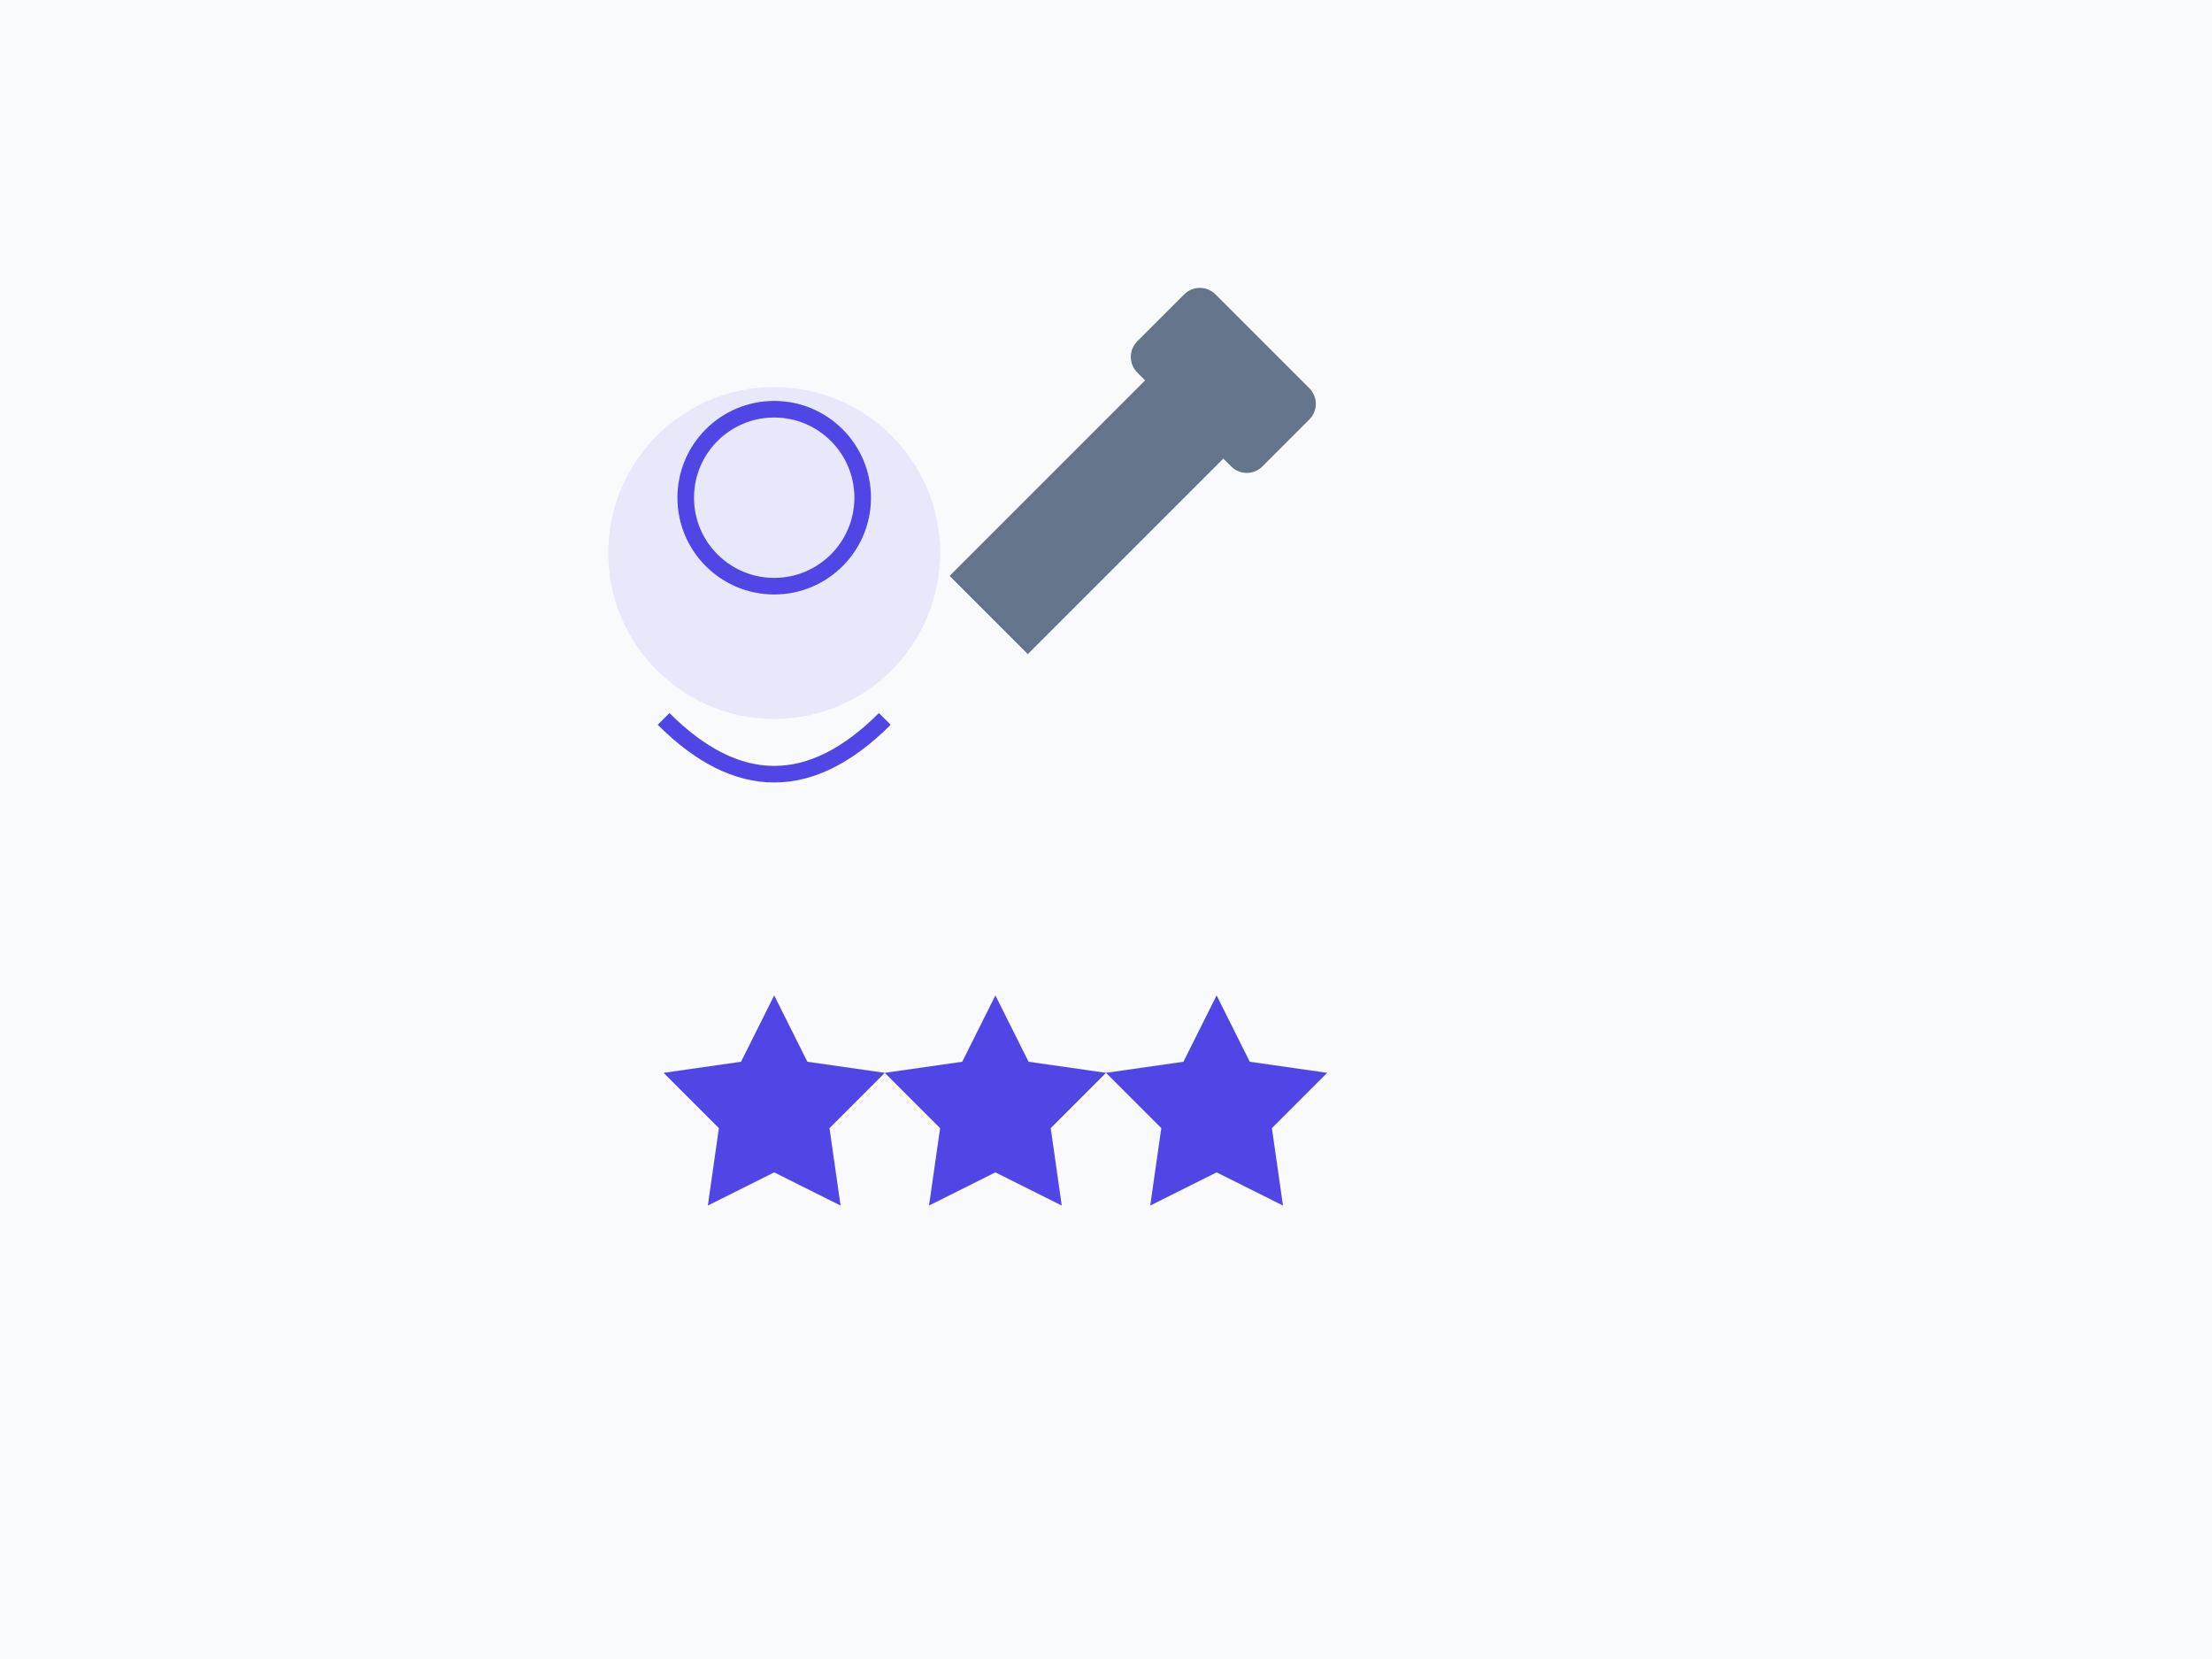
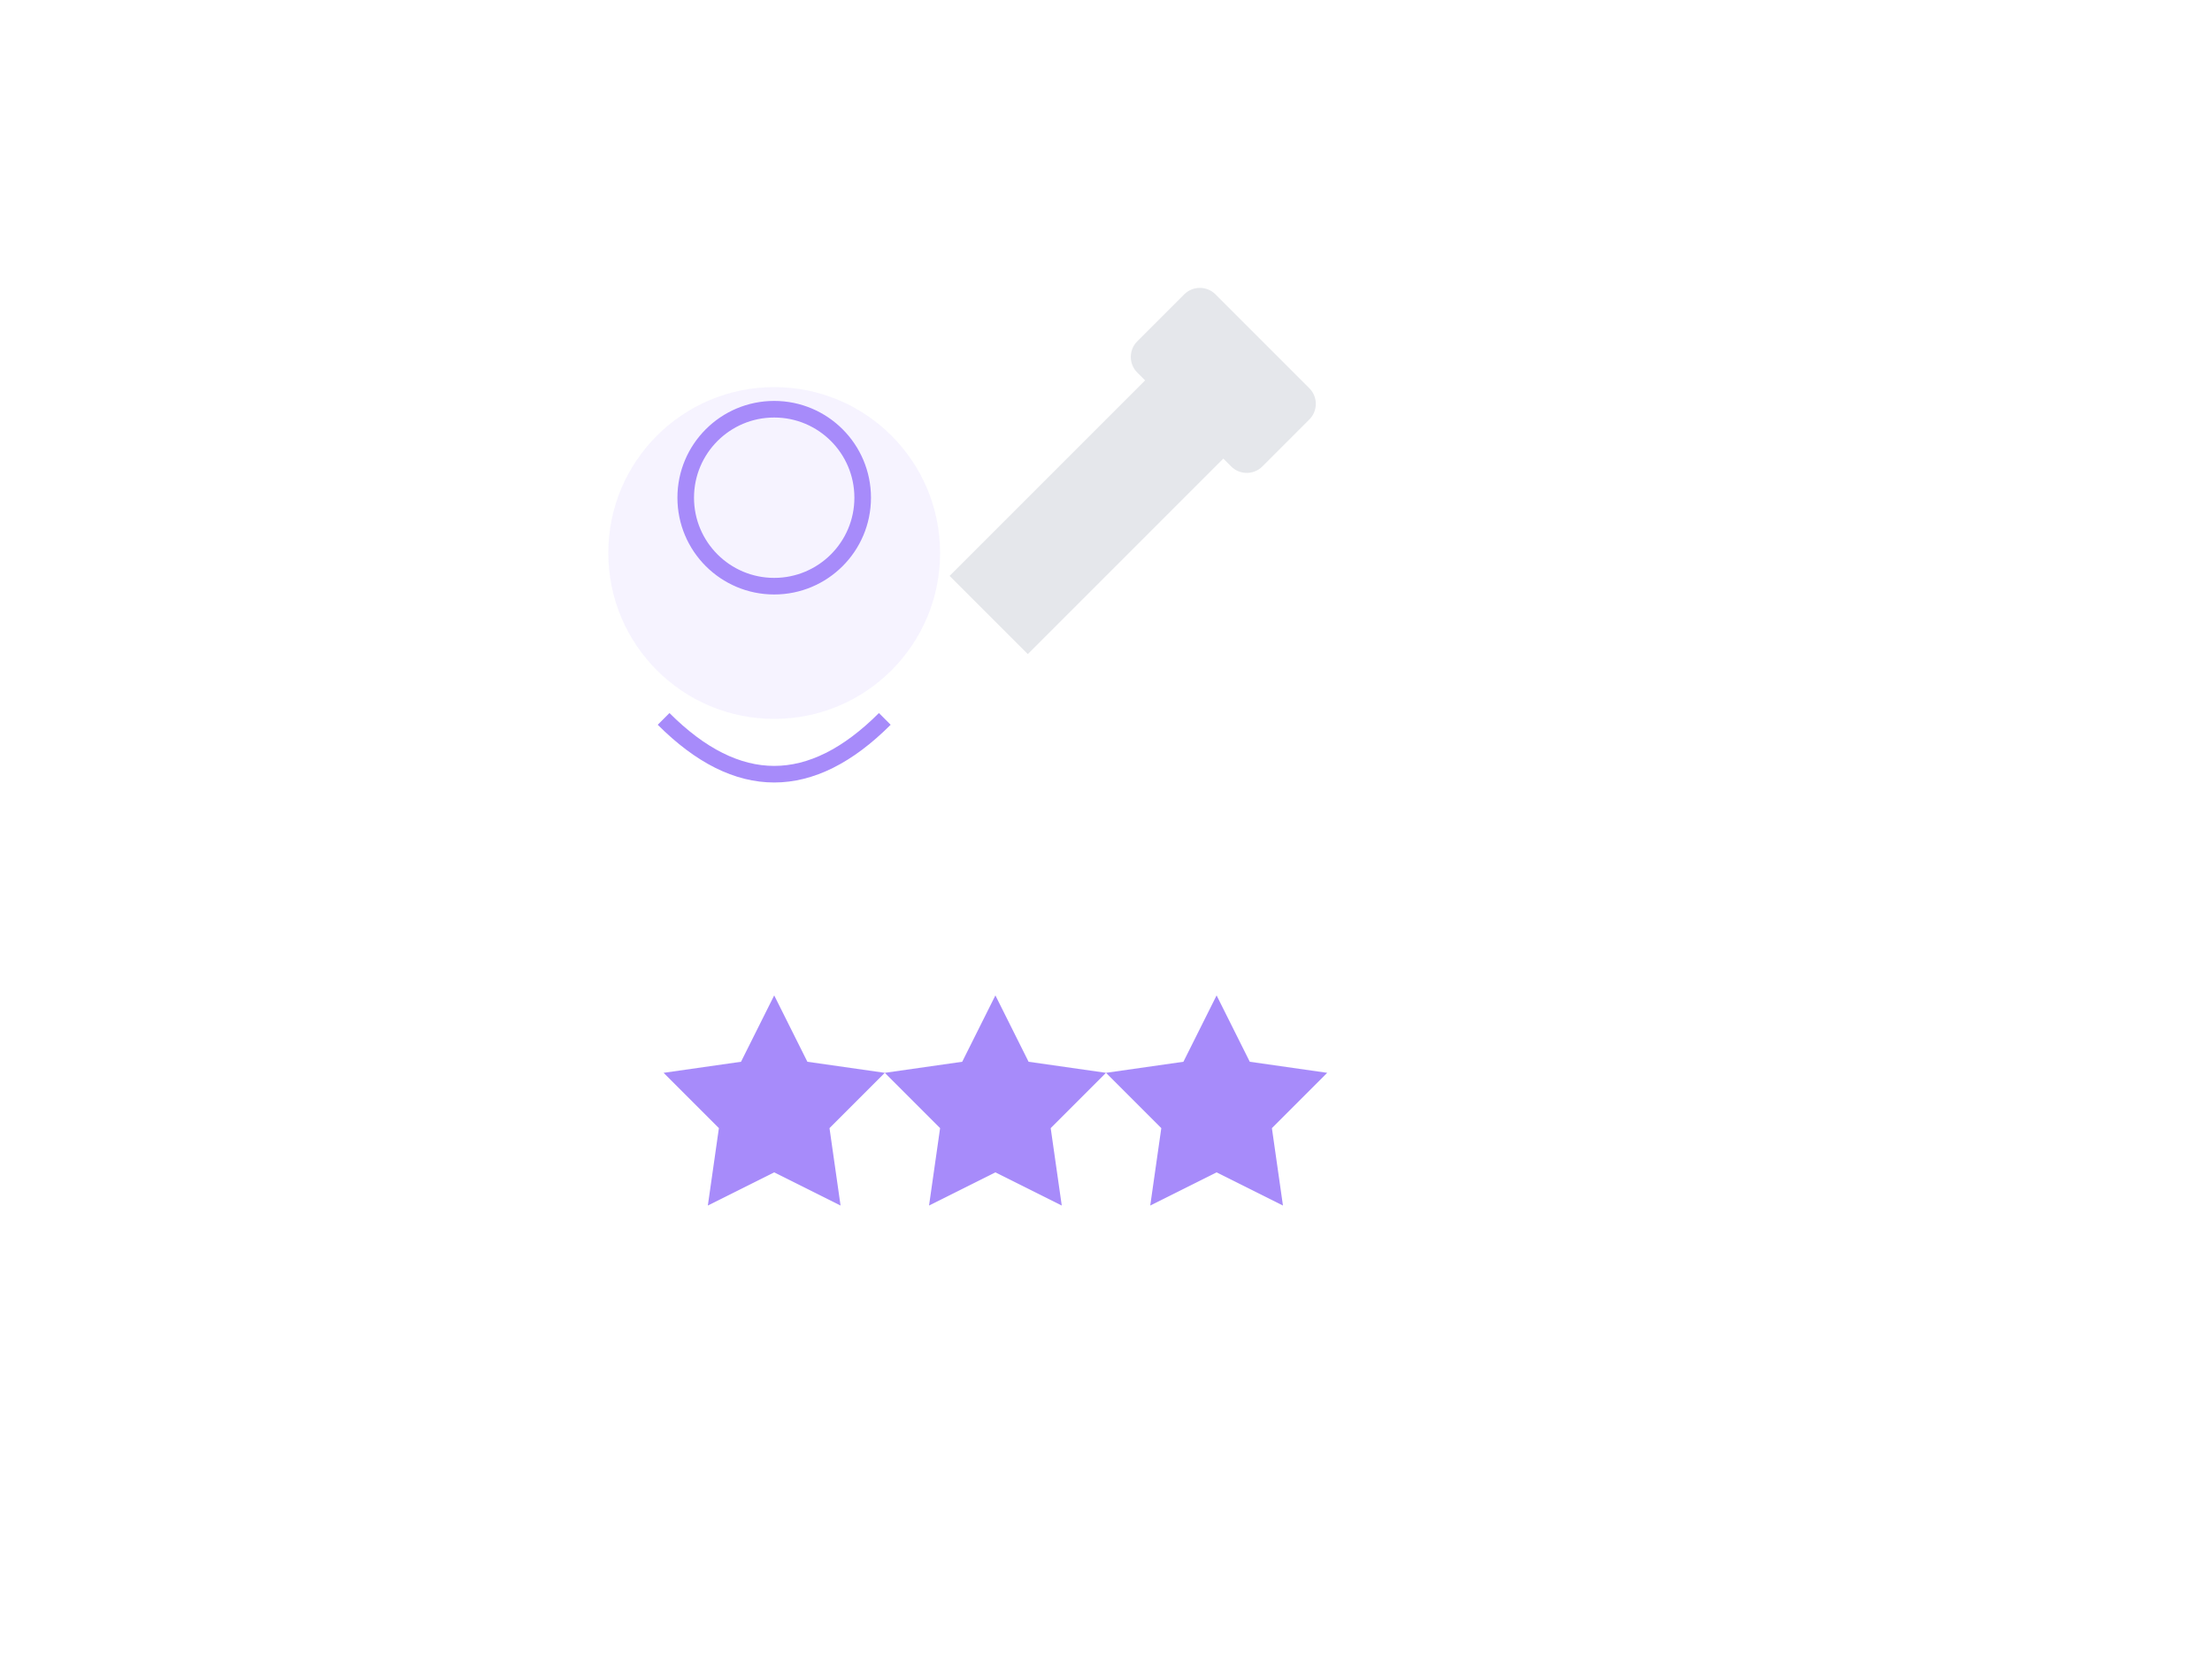
<svg xmlns="http://www.w3.org/2000/svg" viewBox="0 0 200 150">
-   <rect width="200" height="150" fill="#f8fafc" />
-   <circle cx="70" cy="50" r="15" fill="#4f46e5" fill-opacity="0.1" />
-   <circle cx="70" cy="45" r="8" fill="none" stroke="#4f46e5" stroke-width="1.5" />
-   <path d="M60 65 Q70 75 80 65" fill="none" stroke="#4f46e5" stroke-width="1.5" />
+   <circle cx="70" cy="50" r="15" fill="#a78bfa" fill-opacity="0.1" />
+   <circle cx="70" cy="45" r="8" fill="none" stroke="#a78bfa" stroke-width="1.5" />
+   <path d="M60 65 Q70 75 80 65" fill="none" stroke="#a78bfa" stroke-width="1.5" />
  <g transform="translate(100, 45) rotate(45)">
-     <rect x="-5" y="-15" width="10" height="30" fill="#64748b" />
-     <rect x="-8" y="-20" width="16" height="10" rx="2" fill="#64748b" />
+     <rect x="-5" y="-15" width="10" height="30" fill="#e5e7eb" />
+     <rect x="-8" y="-20" width="16" height="10" rx="2" fill="#e5e7eb" />
  </g>
  <g transform="translate(60, 90)">
-     <path d="M10,0 L13,6 L20,7 L15,12 L16,19 L10,16 L4,19 L5,12 L0,7 L7,6 Z" fill="#4f46e5" />
-     <path d="M30,0 L33,6 L40,7 L35,12 L36,19 L30,16 L24,19 L25,12 L20,7 L27,6 Z" fill="#4f46e5" />
-     <path d="M50,0 L53,6 L60,7 L55,12 L56,19 L50,16 L44,19 L45,12 L40,7 L47,6 Z" fill="#4f46e5" />
+     <path d="M10,0 L13,6 L20,7 L15,12 L16,19 L10,16 L4,19 L5,12 L0,7 L7,6 Z" fill="#a78bfa" />
+     <path d="M30,0 L33,6 L40,7 L35,12 L36,19 L30,16 L24,19 L25,12 L20,7 L27,6 Z" fill="#a78bfa" />
+     <path d="M50,0 L53,6 L60,7 L55,12 L56,19 L50,16 L44,19 L45,12 L40,7 L47,6 Z" fill="#a78bfa" />
  </g>
</svg>
